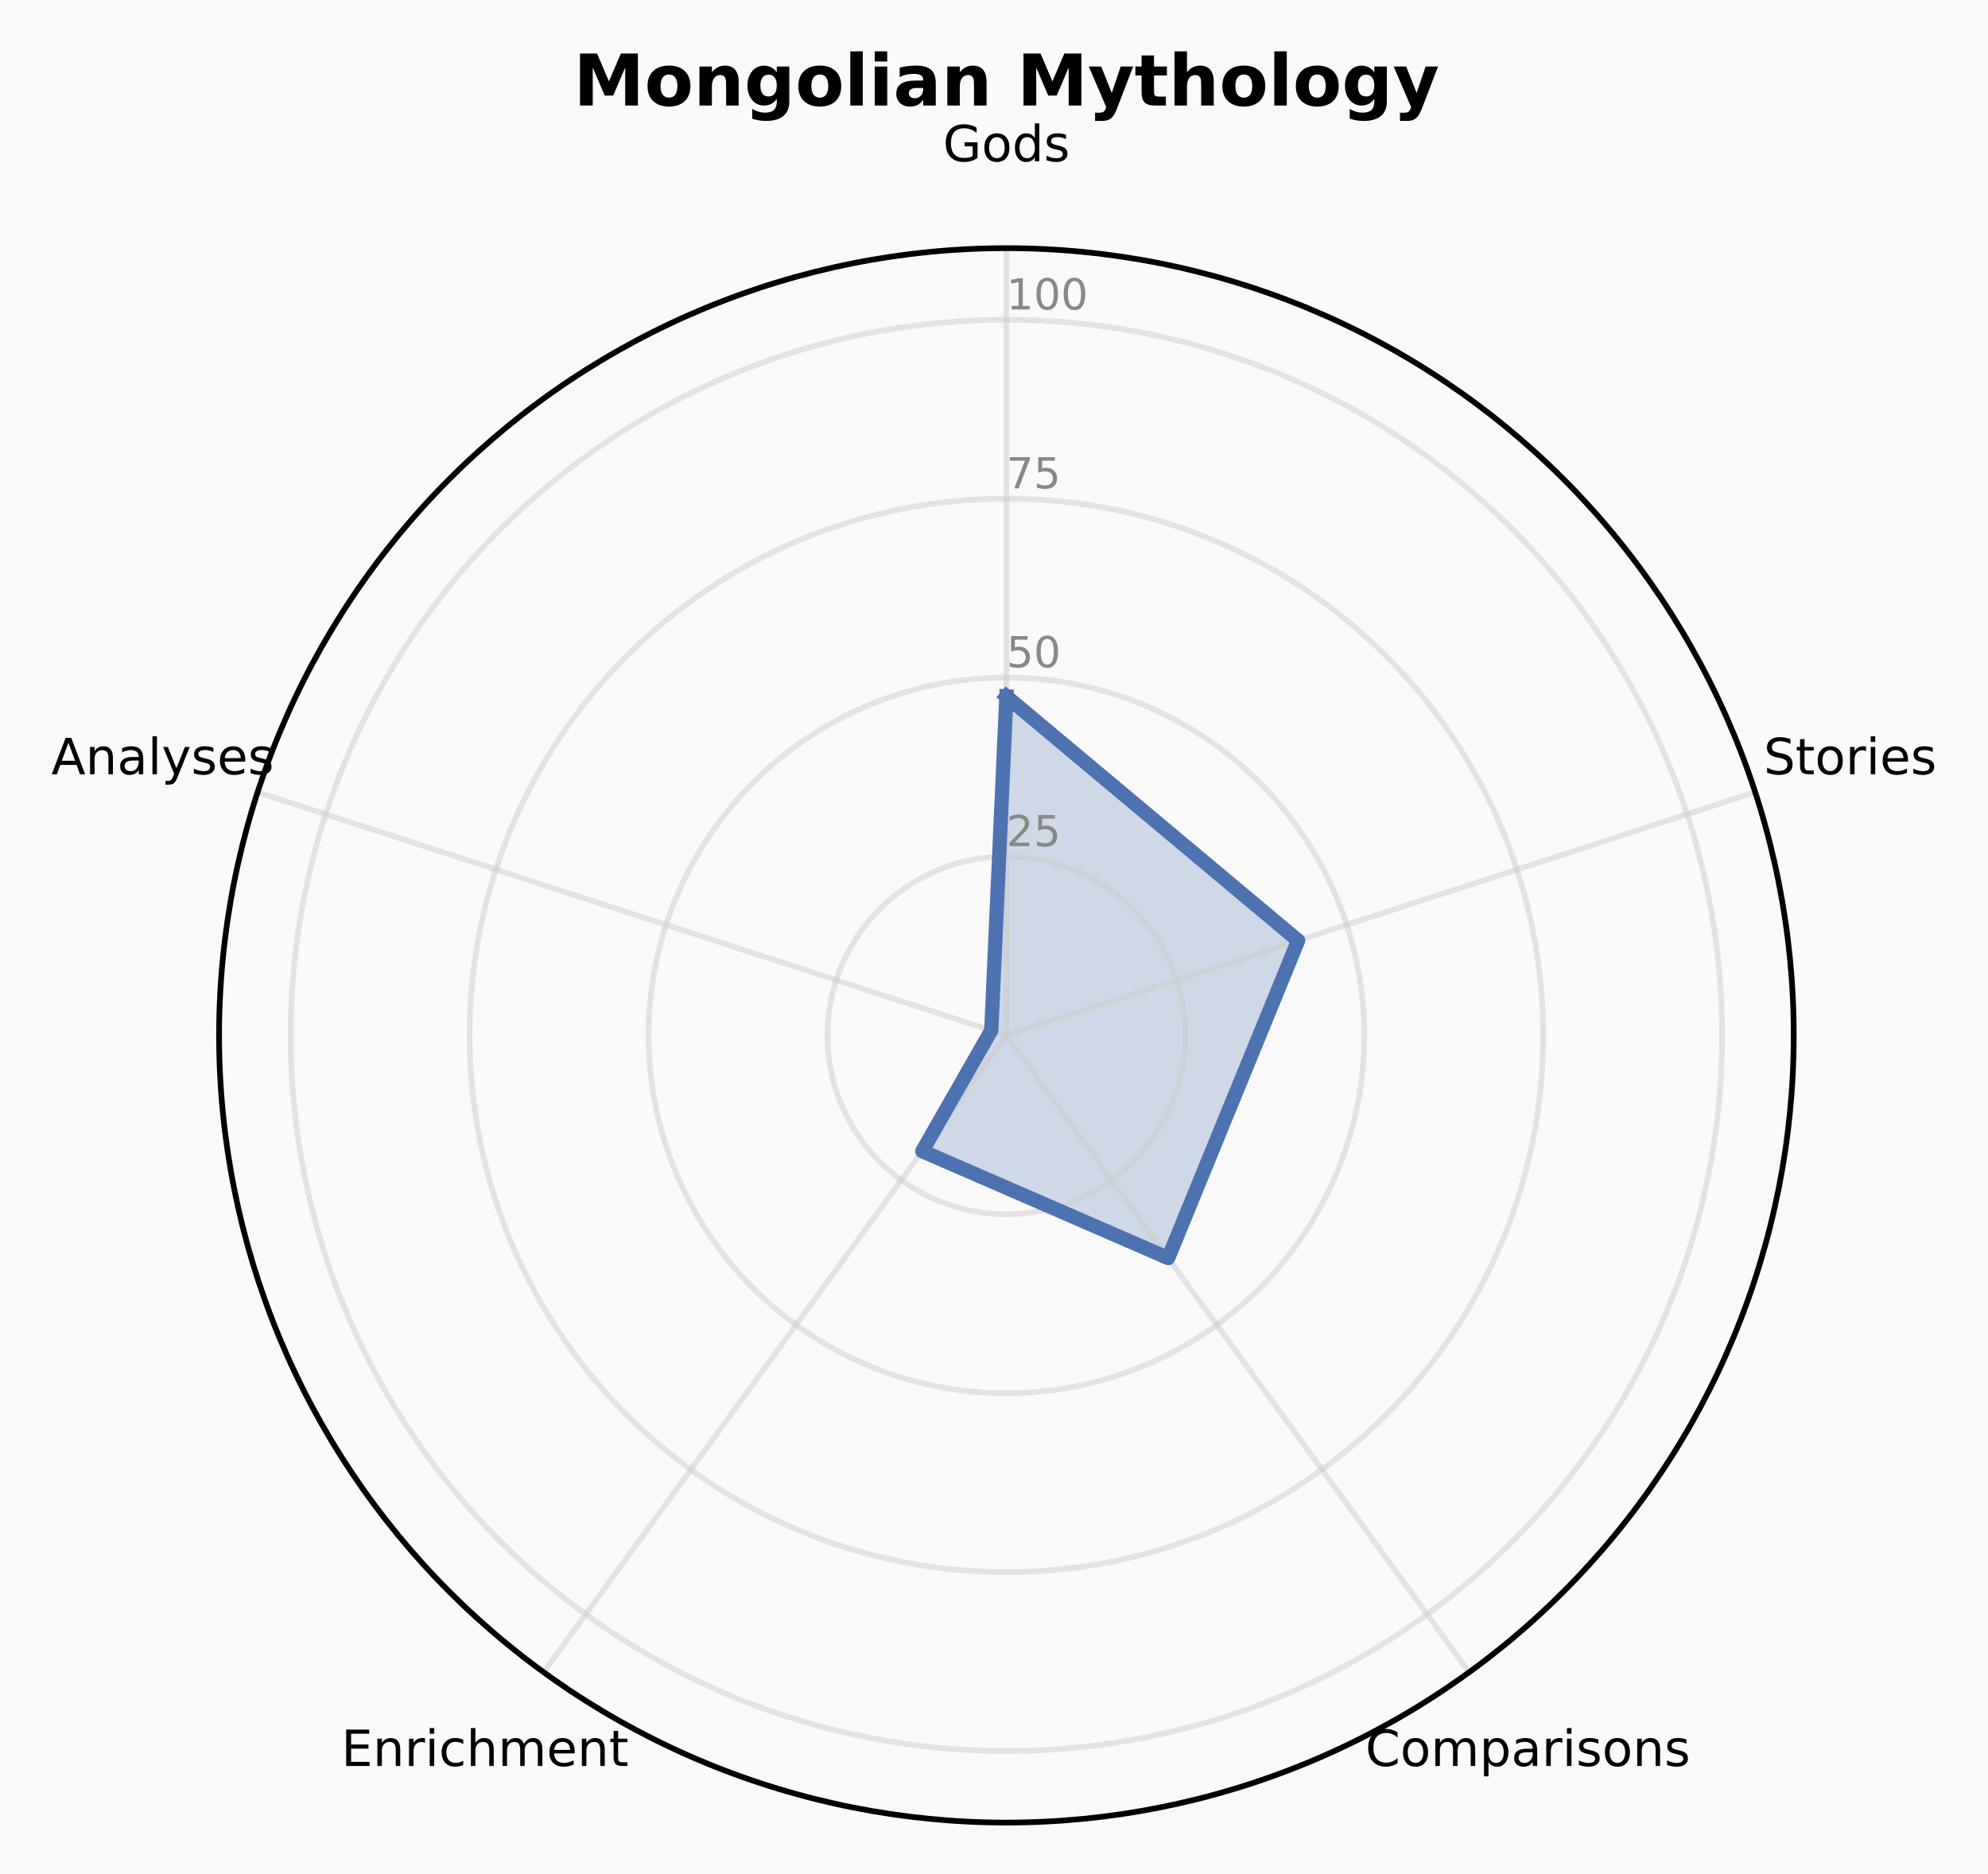
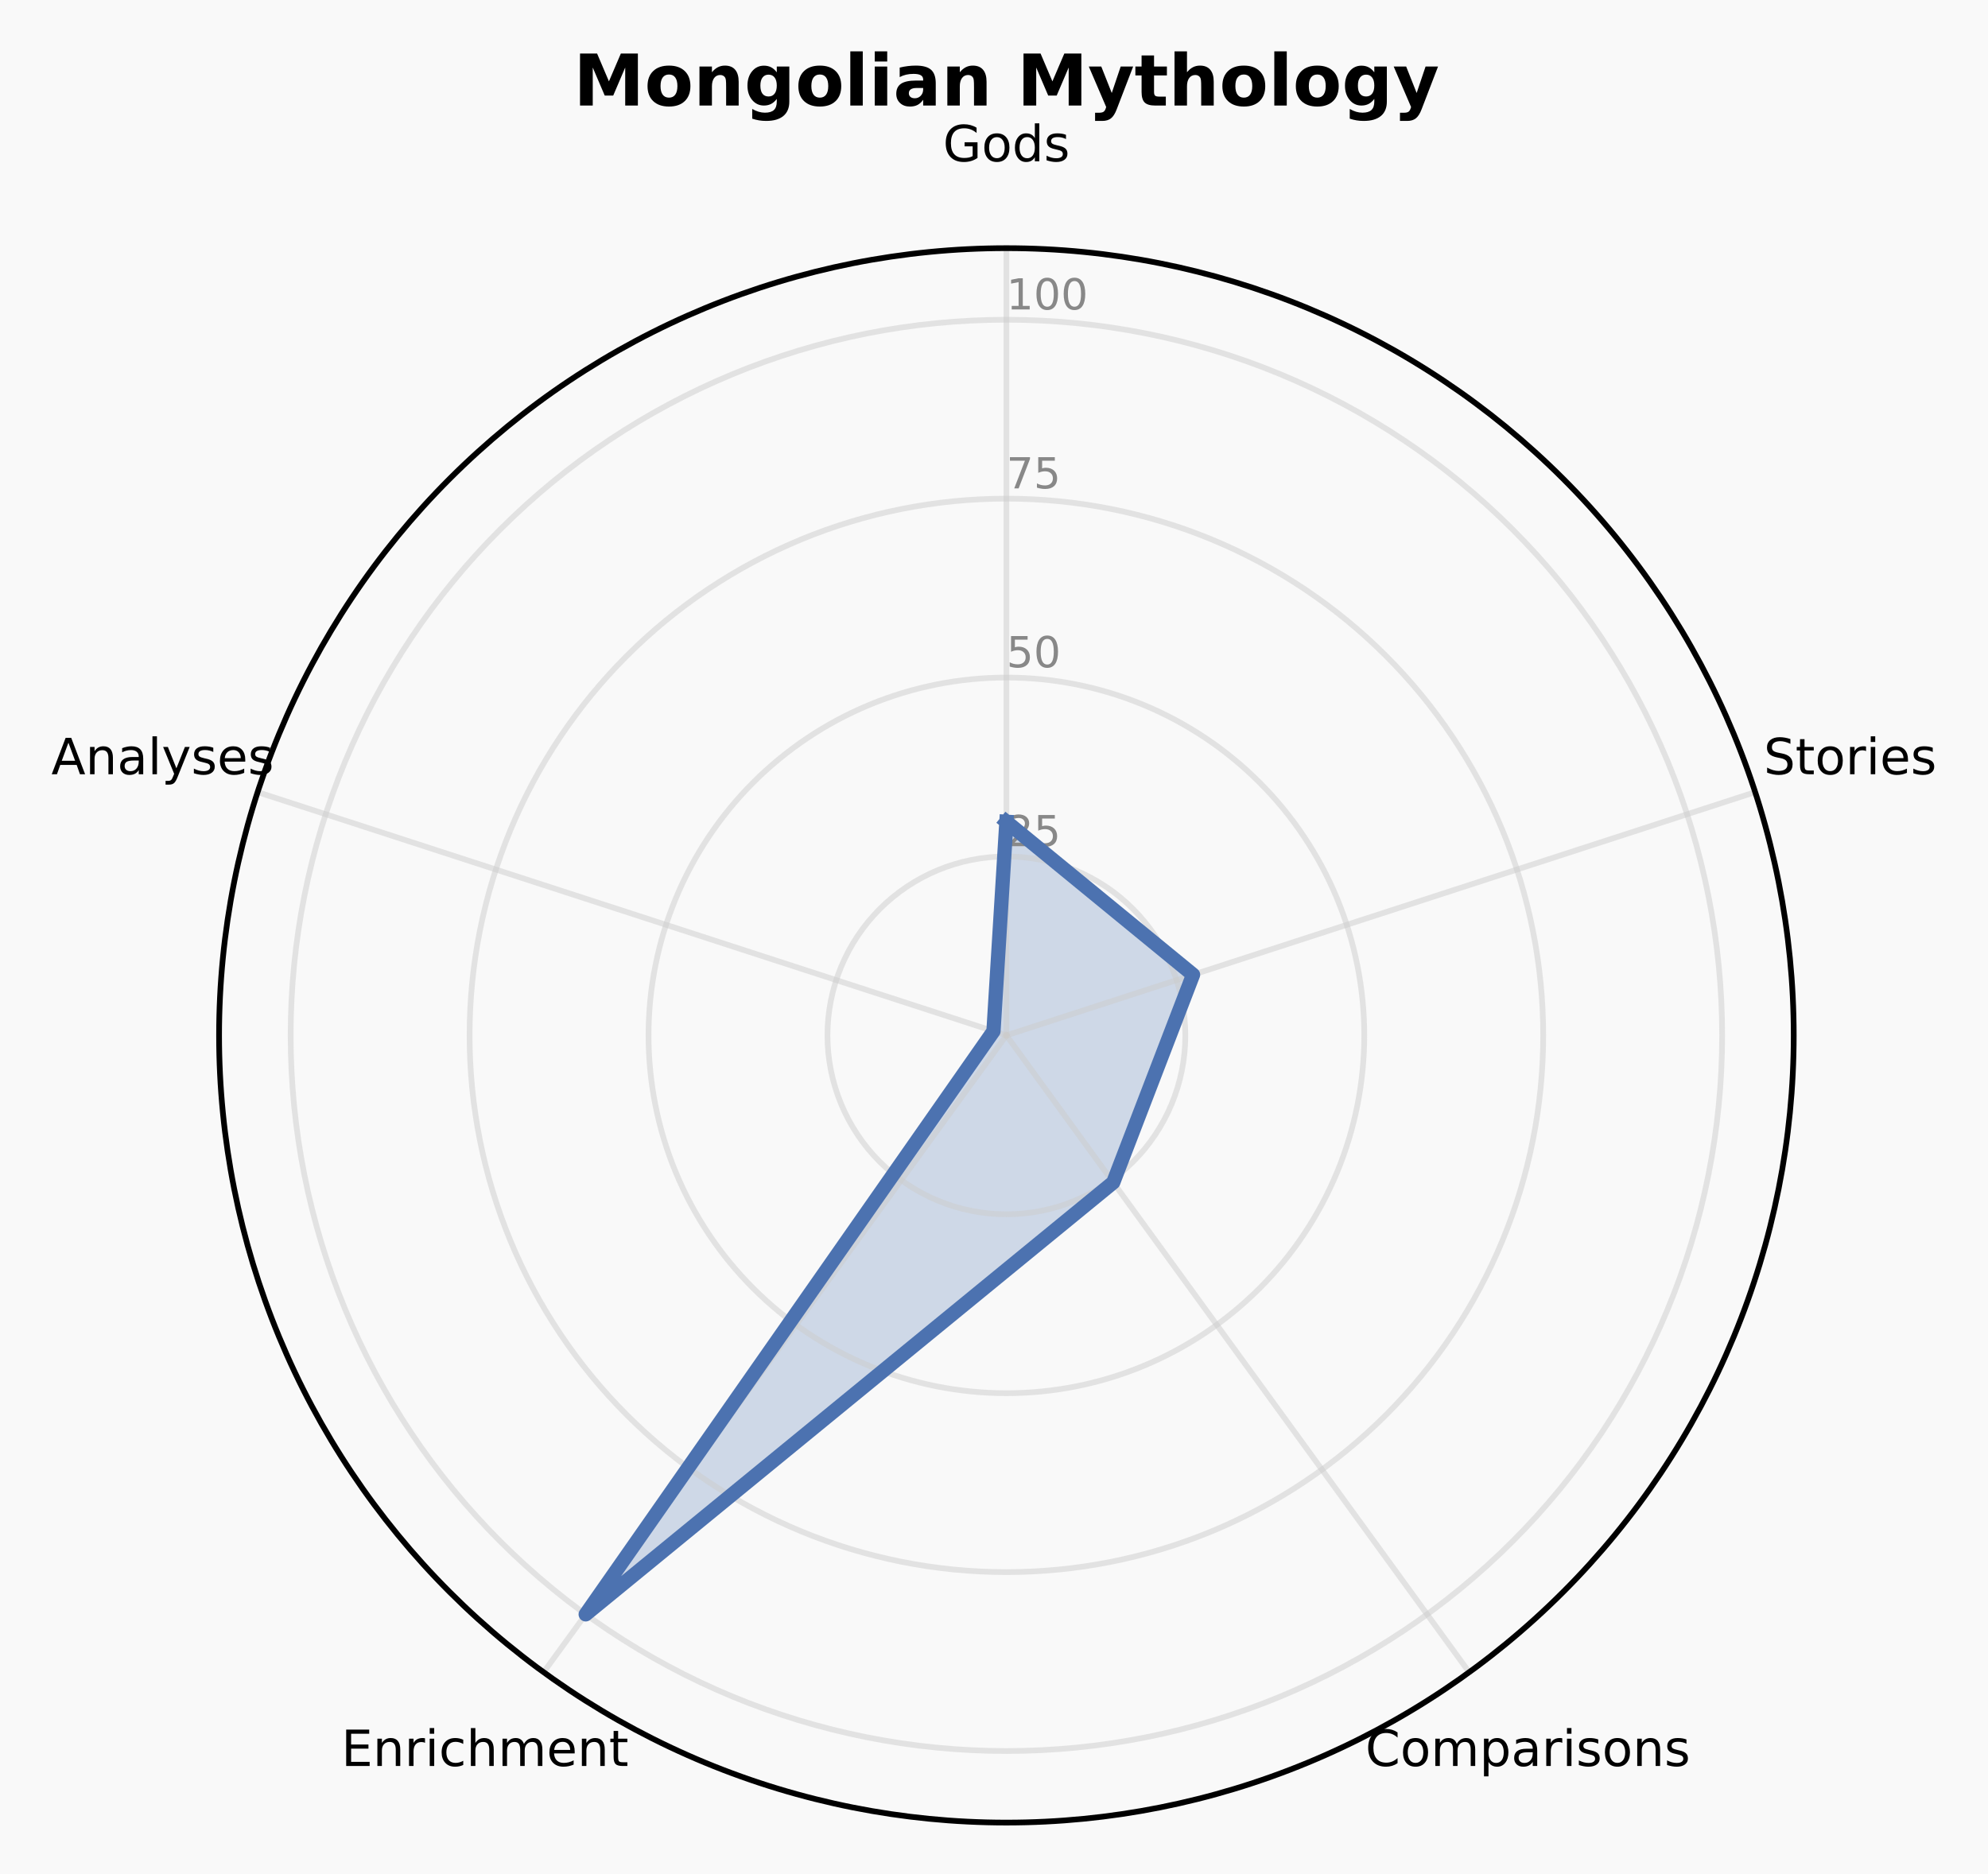
<svg xmlns="http://www.w3.org/2000/svg" xmlns:xlink="http://www.w3.org/1999/xlink" width="278.709pt" height="262.758pt" viewBox="0 0 278.709 262.758" version="1.1">
  <defs>
    <style type="text/css">*{stroke-linejoin: round; stroke-linecap: butt}</style>
  </defs>
  <g id="figure_1">
    <g id="patch_1">
      <path d="M 0 262.758  L 278.709 262.758  L 278.709 0  L 0 0  z " style="fill: #f9f9f9" />
    </g>
    <g id="axes_1">
      <g id="patch_2">
        <path d="M 251.473 145.178  C 251.473 130.683 248.618 116.329 243.071 102.938  C 237.524 89.546 229.393 77.377 219.143 67.128  C 208.894 56.878 196.725 48.748 183.334 43.201  C 169.942 37.654 155.588 34.798 141.093 34.798  C 126.598 34.798 112.244 37.654 98.853 43.201  C 85.461 48.748 73.293 56.878 63.043 67.128  C 52.794 77.377 44.663 89.546 39.116 102.938  C 33.569 116.329 30.714 130.683 30.714 145.178  C 30.714 159.673 33.569 174.027 39.116 187.418  C 44.663 200.81 52.794 212.979 63.043 223.228  C 73.293 233.478 85.461 241.609 98.853 247.155  C 112.244 252.702 126.598 255.558 141.093 255.558  C 155.588 255.558 169.942 252.702 183.334 247.155  C 196.725 241.609 208.894 233.478 219.143 223.228  C 229.393 212.979 237.524 200.81 243.071 187.418  C 248.618 174.027 251.473 159.673 251.473 145.178  M 141.093 145.178  C 141.093 145.178 141.093 145.178 141.093 145.178  C 141.093 145.178 141.093 145.178 141.093 145.178  C 141.093 145.178 141.093 145.178 141.093 145.178  C 141.093 145.178 141.093 145.178 141.093 145.178  C 141.093 145.178 141.093 145.178 141.093 145.178  C 141.093 145.178 141.093 145.178 141.093 145.178  C 141.093 145.178 141.093 145.178 141.093 145.178  C 141.093 145.178 141.093 145.178 141.093 145.178  C 141.093 145.178 141.093 145.178 141.093 145.178  C 141.093 145.178 141.093 145.178 141.093 145.178  C 141.093 145.178 141.093 145.178 141.093 145.178  C 141.093 145.178 141.093 145.178 141.093 145.178  C 141.093 145.178 141.093 145.178 141.093 145.178  C 141.093 145.178 141.093 145.178 141.093 145.178  C 141.093 145.178 141.093 145.178 141.093 145.178  C 141.093 145.178 141.093 145.178 141.093 145.178  z " style="fill: #f9f9f9" />
      </g>
      <g id="patch_3">
-         <path d="M 141.093 97.646  L 181.993 131.889  L 163.778 176.401  L 129.297 161.414  L 138.973 144.489  z " clip-path="url(#p02a02f3ada)" style="fill: #4c72b0; opacity: 0.25; stroke: #4c72b0; stroke-linejoin: miter" />
+         <path d="M 141.093 115.224  L 167.261 136.676  L 156.073 165.795  L 82.112 226.359  L 139.281 144.589  z " clip-path="url(#p0efe34919e)" style="fill: #4c72b0; opacity: 0.25; stroke: #4c72b0; stroke-linejoin: miter" />
      </g>
      <g id="matplotlib.axis_1">
        <g id="xtick_1">
          <g id="line2d_1">
-             <path d="M 141.093 145.178  L 141.093 34.798  " clip-path="url(#p02a02f3ada)" style="fill: none; stroke: #cccccc; stroke-opacity: 0.5; stroke-width: 0.8; stroke-linecap: square" />
+             <path d="M 141.093 145.178  L 141.093 34.798  " clip-path="url(#p0efe34919e)" style="fill: none; stroke: #cccccc; stroke-opacity: 0.5; stroke-width: 0.8; stroke-linecap: square" />
          </g>
          <g id="text_1">
            <g transform="translate(132.1945 22.61707) scale(0.07 -0.07)">
              <defs>
                <path id="DejaVuSans-2a" d="M 3809 666  L 3809 1919  L 2778 1919  L 2778 2438  L 4434 2438  L 4434 434  Q 4069 175 3628 42  Q 3188 -91 2688 -91  Q 1594 -91 976 548  Q 359 1188 359 2328  Q 359 3472 976 4111  Q 1594 4750 2688 4750  Q 3144 4750 3555 4637  Q 3966 4525 4313 4306  L 4313 3634  Q 3963 3931 3569 4081  Q 3175 4231 2741 4231  Q 1884 4231 1454 3753  Q 1025 3275 1025 2328  Q 1025 1384 1454 906  Q 1884 428 2741 428  Q 3075 428 3337 486  Q 3600 544 3809 666  z " transform="scale(0.015625)" />
                <path id="DejaVuSans-52" d="M 1959 3097  Q 1497 3097 1228 2736  Q 959 2375 959 1747  Q 959 1119 1226 758  Q 1494 397 1959 397  Q 2419 397 2687 759  Q 2956 1122 2956 1747  Q 2956 2369 2687 2733  Q 2419 3097 1959 3097  z M 1959 3584  Q 2709 3584 3137 3096  Q 3566 2609 3566 1747  Q 3566 888 3137 398  Q 2709 -91 1959 -91  Q 1206 -91 779 398  Q 353 888 353 1747  Q 353 2609 779 3096  Q 1206 3584 1959 3584  z " transform="scale(0.015625)" />
                <path id="DejaVuSans-47" d="M 2906 2969  L 2906 4863  L 3481 4863  L 3481 0  L 2906 0  L 2906 525  Q 2725 213 2448 61  Q 2172 -91 1784 -91  Q 1150 -91 751 415  Q 353 922 353 1747  Q 353 2572 751 3078  Q 1150 3584 1784 3584  Q 2172 3584 2448 3432  Q 2725 3281 2906 2969  z M 947 1747  Q 947 1113 1208 752  Q 1469 391 1925 391  Q 2381 391 2643 752  Q 2906 1113 2906 1747  Q 2906 2381 2643 2742  Q 2381 3103 1925 3103  Q 1469 3103 1208 2742  Q 947 2381 947 1747  z " transform="scale(0.015625)" />
                <path id="DejaVuSans-56" d="M 2834 3397  L 2834 2853  Q 2591 2978 2328 3040  Q 2066 3103 1784 3103  Q 1356 3103 1142 2972  Q 928 2841 928 2578  Q 928 2378 1081 2264  Q 1234 2150 1697 2047  L 1894 2003  Q 2506 1872 2764 1633  Q 3022 1394 3022 966  Q 3022 478 2636 193  Q 2250 -91 1575 -91  Q 1294 -91 989 -36  Q 684 19 347 128  L 347 722  Q 666 556 975 473  Q 1284 391 1588 391  Q 1994 391 2212 530  Q 2431 669 2431 922  Q 2431 1156 2273 1281  Q 2116 1406 1581 1522  L 1381 1569  Q 847 1681 609 1914  Q 372 2147 372 2553  Q 372 3047 722 3315  Q 1072 3584 1716 3584  Q 2034 3584 2315 3537  Q 2597 3491 2834 3397  z " transform="scale(0.015625)" />
              </defs>
              <use xlink:href="#DejaVuSans-2a" />
              <use xlink:href="#DejaVuSans-52" transform="translate(77.48438 0)" />
              <use xlink:href="#DejaVuSans-47" transform="translate(138.6719 0)" />
              <use xlink:href="#DejaVuSans-56" transform="translate(202.1562 0)" />
            </g>
          </g>
        </g>
        <g id="xtick_2">
          <g id="line2d_2">
-             <path d="M 141.093 145.178  L 246.07 111.069  " clip-path="url(#p02a02f3ada)" style="fill: none; stroke: #cccccc; stroke-opacity: 0.5; stroke-width: 0.8; stroke-linecap: square" />
+             <path d="M 141.093 145.178  L 246.07 111.069  " clip-path="url(#p0efe34919e)" style="fill: none; stroke: #cccccc; stroke-opacity: 0.5; stroke-width: 0.8; stroke-linecap: square" />
          </g>
          <g id="text_2">
            <g transform="translate(247.2616 108.5613) scale(0.07 -0.07)">
              <defs>
                <path id="DejaVuSans-36" d="M 3425 4513  L 3425 3897  Q 3066 4069 2747 4153  Q 2428 4238 2131 4238  Q 1616 4238 1336 4038  Q 1056 3838 1056 3469  Q 1056 3159 1242 3001  Q 1428 2844 1947 2747  L 2328 2669  Q 3034 2534 3370 2195  Q 3706 1856 3706 1288  Q 3706 609 3251 259  Q 2797 -91 1919 -91  Q 1588 -91 1214 -16  Q 841 59 441 206  L 441 856  Q 825 641 1194 531  Q 1563 422 1919 422  Q 2459 422 2753 634  Q 3047 847 3047 1241  Q 3047 1584 2836 1778  Q 2625 1972 2144 2069  L 1759 2144  Q 1053 2284 737 2584  Q 422 2884 422 3419  Q 422 4038 858 4394  Q 1294 4750 2059 4750  Q 2388 4750 2728 4690  Q 3069 4631 3425 4513  z " transform="scale(0.015625)" />
                <path id="DejaVuSans-57" d="M 1172 4494  L 1172 3500  L 2356 3500  L 2356 3053  L 1172 3053  L 1172 1153  Q 1172 725 1289 603  Q 1406 481 1766 481  L 2356 481  L 2356 0  L 1766 0  Q 1100 0 847 248  Q 594 497 594 1153  L 594 3053  L 172 3053  L 172 3500  L 594 3500  L 594 4494  L 1172 4494  z " transform="scale(0.015625)" />
                <path id="DejaVuSans-55" d="M 2631 2963  Q 2534 3019 2420 3045  Q 2306 3072 2169 3072  Q 1681 3072 1420 2755  Q 1159 2438 1159 1844  L 1159 0  L 581 0  L 581 3500  L 1159 3500  L 1159 2956  Q 1341 3275 1631 3429  Q 1922 3584 2338 3584  Q 2397 3584 2469 3576  Q 2541 3569 2628 3553  L 2631 2963  z " transform="scale(0.015625)" />
                <path id="DejaVuSans-4c" d="M 603 3500  L 1178 3500  L 1178 0  L 603 0  L 603 3500  z M 603 4863  L 1178 4863  L 1178 4134  L 603 4134  L 603 4863  z " transform="scale(0.015625)" />
                <path id="DejaVuSans-48" d="M 3597 1894  L 3597 1613  L 953 1613  Q 991 1019 1311 708  Q 1631 397 2203 397  Q 2534 397 2845 478  Q 3156 559 3463 722  L 3463 178  Q 3153 47 2828 -22  Q 2503 -91 2169 -91  Q 1331 -91 842 396  Q 353 884 353 1716  Q 353 2575 817 3079  Q 1281 3584 2069 3584  Q 2775 3584 3186 3129  Q 3597 2675 3597 1894  z M 3022 2063  Q 3016 2534 2758 2815  Q 2500 3097 2075 3097  Q 1594 3097 1305 2825  Q 1016 2553 972 2059  L 3022 2063  z " transform="scale(0.015625)" />
              </defs>
              <use xlink:href="#DejaVuSans-36" />
              <use xlink:href="#DejaVuSans-57" transform="translate(63.48438 0)" />
              <use xlink:href="#DejaVuSans-52" transform="translate(102.6875 0)" />
              <use xlink:href="#DejaVuSans-55" transform="translate(163.875 0)" />
              <use xlink:href="#DejaVuSans-4c" transform="translate(204.9844 0)" />
              <use xlink:href="#DejaVuSans-48" transform="translate(232.7656 0)" />
              <use xlink:href="#DejaVuSans-56" transform="translate(294.2969 0)" />
            </g>
          </g>
        </g>
        <g id="xtick_3">
          <g id="line2d_3">
-             <path d="M 141.093 145.178  L 205.973 234.477  " clip-path="url(#p02a02f3ada)" style="fill: none; stroke: #cccccc; stroke-opacity: 0.5; stroke-width: 0.8; stroke-linecap: square" />
+             <path d="M 141.093 145.178  L 205.973 234.477  " clip-path="url(#p0efe34919e)" style="fill: none; stroke: #cccccc; stroke-opacity: 0.5; stroke-width: 0.8; stroke-linecap: square" />
          </g>
          <g id="text_3">
            <g transform="translate(191.4228 247.6219) scale(0.07 -0.07)">
              <defs>
                <path id="DejaVuSans-26" d="M 4122 4306  L 4122 3641  Q 3803 3938 3442 4084  Q 3081 4231 2675 4231  Q 1875 4231 1450 3742  Q 1025 3253 1025 2328  Q 1025 1406 1450 917  Q 1875 428 2675 428  Q 3081 428 3442 575  Q 3803 722 4122 1019  L 4122 359  Q 3791 134 3420 21  Q 3050 -91 2638 -91  Q 1578 -91 968 557  Q 359 1206 359 2328  Q 359 3453 968 4101  Q 1578 4750 2638 4750  Q 3056 4750 3426 4639  Q 3797 4528 4122 4306  z " transform="scale(0.015625)" />
                <path id="DejaVuSans-50" d="M 3328 2828  Q 3544 3216 3844 3400  Q 4144 3584 4550 3584  Q 5097 3584 5394 3201  Q 5691 2819 5691 2113  L 5691 0  L 5113 0  L 5113 2094  Q 5113 2597 4934 2840  Q 4756 3084 4391 3084  Q 3944 3084 3684 2787  Q 3425 2491 3425 1978  L 3425 0  L 2847 0  L 2847 2094  Q 2847 2600 2669 2842  Q 2491 3084 2119 3084  Q 1678 3084 1418 2786  Q 1159 2488 1159 1978  L 1159 0  L 581 0  L 581 3500  L 1159 3500  L 1159 2956  Q 1356 3278 1631 3431  Q 1906 3584 2284 3584  Q 2666 3584 2933 3390  Q 3200 3197 3328 2828  z " transform="scale(0.015625)" />
                <path id="DejaVuSans-53" d="M 1159 525  L 1159 -1331  L 581 -1331  L 581 3500  L 1159 3500  L 1159 2969  Q 1341 3281 1617 3432  Q 1894 3584 2278 3584  Q 2916 3584 3314 3078  Q 3713 2572 3713 1747  Q 3713 922 3314 415  Q 2916 -91 2278 -91  Q 1894 -91 1617 61  Q 1341 213 1159 525  z M 3116 1747  Q 3116 2381 2855 2742  Q 2594 3103 2138 3103  Q 1681 3103 1420 2742  Q 1159 2381 1159 1747  Q 1159 1113 1420 752  Q 1681 391 2138 391  Q 2594 391 2855 752  Q 3116 1113 3116 1747  z " transform="scale(0.015625)" />
                <path id="DejaVuSans-44" d="M 2194 1759  Q 1497 1759 1228 1600  Q 959 1441 959 1056  Q 959 750 1161 570  Q 1363 391 1709 391  Q 2188 391 2477 730  Q 2766 1069 2766 1631  L 2766 1759  L 2194 1759  z M 3341 1997  L 3341 0  L 2766 0  L 2766 531  Q 2569 213 2275 61  Q 1981 -91 1556 -91  Q 1019 -91 701 211  Q 384 513 384 1019  Q 384 1609 779 1909  Q 1175 2209 1959 2209  L 2766 2209  L 2766 2266  Q 2766 2663 2505 2880  Q 2244 3097 1772 3097  Q 1472 3097 1187 3025  Q 903 2953 641 2809  L 641 3341  Q 956 3463 1253 3523  Q 1550 3584 1831 3584  Q 2591 3584 2966 3190  Q 3341 2797 3341 1997  z " transform="scale(0.015625)" />
                <path id="DejaVuSans-51" d="M 3513 2113  L 3513 0  L 2938 0  L 2938 2094  Q 2938 2591 2744 2837  Q 2550 3084 2163 3084  Q 1697 3084 1428 2787  Q 1159 2491 1159 1978  L 1159 0  L 581 0  L 581 3500  L 1159 3500  L 1159 2956  Q 1366 3272 1645 3428  Q 1925 3584 2291 3584  Q 2894 3584 3203 3211  Q 3513 2838 3513 2113  z " transform="scale(0.015625)" />
              </defs>
              <use xlink:href="#DejaVuSans-26" />
              <use xlink:href="#DejaVuSans-52" transform="translate(69.82812 0)" />
              <use xlink:href="#DejaVuSans-50" transform="translate(131.0156 0)" />
              <use xlink:href="#DejaVuSans-53" transform="translate(228.4219 0)" />
              <use xlink:href="#DejaVuSans-44" transform="translate(291.9062 0)" />
              <use xlink:href="#DejaVuSans-55" transform="translate(353.1875 0)" />
              <use xlink:href="#DejaVuSans-4c" transform="translate(394.2969 0)" />
              <use xlink:href="#DejaVuSans-56" transform="translate(422.0781 0)" />
              <use xlink:href="#DejaVuSans-52" transform="translate(474.1719 0)" />
              <use xlink:href="#DejaVuSans-51" transform="translate(535.3594 0)" />
              <use xlink:href="#DejaVuSans-56" transform="translate(598.7344 0)" />
            </g>
          </g>
        </g>
        <g id="xtick_4">
          <g id="line2d_4">
-             <path d="M 141.093 145.178  L 76.214 234.477  " clip-path="url(#p02a02f3ada)" style="fill: none; stroke: #cccccc; stroke-opacity: 0.5; stroke-width: 0.8; stroke-linecap: square" />
+             <path d="M 141.093 145.178  L 76.214 234.477  " clip-path="url(#p0efe34919e)" style="fill: none; stroke: #cccccc; stroke-opacity: 0.5; stroke-width: 0.8; stroke-linecap: square" />
          </g>
          <g id="text_4">
            <g transform="translate(47.8483 247.6219) scale(0.07 -0.07)">
              <defs>
                <path id="DejaVuSans-28" d="M 628 4666  L 3578 4666  L 3578 4134  L 1259 4134  L 1259 2753  L 3481 2753  L 3481 2222  L 1259 2222  L 1259 531  L 3634 531  L 3634 0  L 628 0  L 628 4666  z " transform="scale(0.015625)" />
                <path id="DejaVuSans-46" d="M 3122 3366  L 3122 2828  Q 2878 2963 2633 3030  Q 2388 3097 2138 3097  Q 1578 3097 1268 2742  Q 959 2388 959 1747  Q 959 1106 1268 751  Q 1578 397 2138 397  Q 2388 397 2633 464  Q 2878 531 3122 666  L 3122 134  Q 2881 22 2623 -34  Q 2366 -91 2075 -91  Q 1284 -91 818 406  Q 353 903 353 1747  Q 353 2603 823 3093  Q 1294 3584 2113 3584  Q 2378 3584 2631 3529  Q 2884 3475 3122 3366  z " transform="scale(0.015625)" />
                <path id="DejaVuSans-4b" d="M 3513 2113  L 3513 0  L 2938 0  L 2938 2094  Q 2938 2591 2744 2837  Q 2550 3084 2163 3084  Q 1697 3084 1428 2787  Q 1159 2491 1159 1978  L 1159 0  L 581 0  L 581 4863  L 1159 4863  L 1159 2956  Q 1366 3272 1645 3428  Q 1925 3584 2291 3584  Q 2894 3584 3203 3211  Q 3513 2838 3513 2113  z " transform="scale(0.015625)" />
              </defs>
              <use xlink:href="#DejaVuSans-28" />
              <use xlink:href="#DejaVuSans-51" transform="translate(63.1875 0)" />
              <use xlink:href="#DejaVuSans-55" transform="translate(126.5625 0)" />
              <use xlink:href="#DejaVuSans-4c" transform="translate(167.6719 0)" />
              <use xlink:href="#DejaVuSans-46" transform="translate(195.4531 0)" />
              <use xlink:href="#DejaVuSans-4b" transform="translate(250.4375 0)" />
              <use xlink:href="#DejaVuSans-50" transform="translate(313.8125 0)" />
              <use xlink:href="#DejaVuSans-48" transform="translate(411.2188 0)" />
              <use xlink:href="#DejaVuSans-51" transform="translate(472.75 0)" />
              <use xlink:href="#DejaVuSans-57" transform="translate(536.125 0)" />
            </g>
          </g>
        </g>
        <g id="xtick_5">
          <g id="line2d_5">
-             <path d="M 141.093 145.178  L 36.116 111.069  " clip-path="url(#p02a02f3ada)" style="fill: none; stroke: #cccccc; stroke-opacity: 0.5; stroke-width: 0.8; stroke-linecap: square" />
+             <path d="M 141.093 145.178  L 36.116 111.069  " clip-path="url(#p0efe34919e)" style="fill: none; stroke: #cccccc; stroke-opacity: 0.5; stroke-width: 0.8; stroke-linecap: square" />
          </g>
          <g id="text_5">
            <g transform="translate(7.2 108.5613) scale(0.07 -0.07)">
              <defs>
                <path id="DejaVuSans-24" d="M 2188 4044  L 1331 1722  L 3047 1722  L 2188 4044  z M 1831 4666  L 2547 4666  L 4325 0  L 3669 0  L 3244 1197  L 1141 1197  L 716 0  L 50 0  L 1831 4666  z " transform="scale(0.015625)" />
                <path id="DejaVuSans-4f" d="M 603 4863  L 1178 4863  L 1178 0  L 603 0  L 603 4863  z " transform="scale(0.015625)" />
                <path id="DejaVuSans-5c" d="M 2059 -325  Q 1816 -950 1584 -1140  Q 1353 -1331 966 -1331  L 506 -1331  L 506 -850  L 844 -850  Q 1081 -850 1212 -737  Q 1344 -625 1503 -206  L 1606 56  L 191 3500  L 800 3500  L 1894 763  L 2988 3500  L 3597 3500  L 2059 -325  z " transform="scale(0.015625)" />
              </defs>
              <use xlink:href="#DejaVuSans-24" />
              <use xlink:href="#DejaVuSans-51" transform="translate(68.40625 0)" />
              <use xlink:href="#DejaVuSans-44" transform="translate(131.7812 0)" />
              <use xlink:href="#DejaVuSans-4f" transform="translate(193.0625 0)" />
              <use xlink:href="#DejaVuSans-5c" transform="translate(220.8438 0)" />
              <use xlink:href="#DejaVuSans-56" transform="translate(280.0312 0)" />
              <use xlink:href="#DejaVuSans-48" transform="translate(332.125 0)" />
              <use xlink:href="#DejaVuSans-56" transform="translate(393.6562 0)" />
            </g>
          </g>
        </g>
      </g>
      <g id="matplotlib.axis_2">
        <g id="ytick_1">
          <g id="line2d_6">
-             <path d="M 141.093 120.092  C 144.388 120.092 147.65 120.741 150.693 122.001  C 153.737 123.262 156.503 125.11 158.832 127.439  C 161.161 129.769 163.009 132.534 164.27 135.578  C 165.531 138.621 166.18 141.884 166.18 145.178  C 166.18 148.472 165.531 151.735 164.27 154.778  C 163.009 157.822 161.161 160.587 158.832 162.917  C 156.503 165.246 153.737 167.094 150.693 168.355  C 147.65 169.615 144.388 170.264 141.093 170.264  C 137.799 170.264 134.537 169.615 131.493 168.355  C 128.45 167.094 125.684 165.246 123.355 162.917  C 121.025 160.587 119.177 157.822 117.917 154.778  C 116.656 151.735 116.007 148.472 116.007 145.178  C 116.007 141.884 116.656 138.621 117.917 135.578  C 119.177 132.534 121.025 129.769 123.355 127.439  C 125.684 125.11 128.45 123.262 131.493 122.001  C 134.537 120.741 137.799 120.092 141.093 120.092  " clip-path="url(#p02a02f3ada)" style="fill: none; stroke: #cccccc; stroke-opacity: 0.5; stroke-width: 0.8; stroke-linecap: square" />
+             <path d="M 141.093 120.092  C 144.388 120.092 147.65 120.741 150.693 122.001  C 153.737 123.262 156.503 125.11 158.832 127.439  C 161.161 129.769 163.009 132.534 164.27 135.578  C 165.531 138.621 166.18 141.884 166.18 145.178  C 166.18 148.472 165.531 151.735 164.27 154.778  C 163.009 157.822 161.161 160.587 158.832 162.917  C 156.503 165.246 153.737 167.094 150.693 168.355  C 147.65 169.615 144.388 170.264 141.093 170.264  C 137.799 170.264 134.537 169.615 131.493 168.355  C 128.45 167.094 125.684 165.246 123.355 162.917  C 121.025 160.587 119.177 157.822 117.917 154.778  C 116.656 151.735 116.007 148.472 116.007 145.178  C 116.007 141.884 116.656 138.621 117.917 135.578  C 119.177 132.534 121.025 129.769 123.355 127.439  C 125.684 125.11 128.45 123.262 131.493 122.001  C 134.537 120.741 137.799 120.092 141.093 120.092  " clip-path="url(#p0efe34919e)" style="fill: none; stroke: #cccccc; stroke-opacity: 0.5; stroke-width: 0.8; stroke-linecap: square" />
          </g>
          <g id="text_6">
            <g style="fill: #888888" transform="translate(141.0933 118.6504) scale(0.06 -0.06)">
              <defs>
                <path id="DejaVuSans-15" d="M 1228 531  L 3431 531  L 3431 0  L 469 0  L 469 531  Q 828 903 1448 1529  Q 2069 2156 2228 2338  Q 2531 2678 2651 2914  Q 2772 3150 2772 3378  Q 2772 3750 2511 3984  Q 2250 4219 1831 4219  Q 1534 4219 1204 4116  Q 875 4013 500 3803  L 500 4441  Q 881 4594 1212 4672  Q 1544 4750 1819 4750  Q 2544 4750 2975 4387  Q 3406 4025 3406 3419  Q 3406 3131 3298 2873  Q 3191 2616 2906 2266  Q 2828 2175 2409 1742  Q 1991 1309 1228 531  z " transform="scale(0.015625)" />
                <path id="DejaVuSans-18" d="M 691 4666  L 3169 4666  L 3169 4134  L 1269 4134  L 1269 2991  Q 1406 3038 1543 3061  Q 1681 3084 1819 3084  Q 2600 3084 3056 2656  Q 3513 2228 3513 1497  Q 3513 744 3044 326  Q 2575 -91 1722 -91  Q 1428 -91 1123 -41  Q 819 9 494 109  L 494 744  Q 775 591 1075 516  Q 1375 441 1709 441  Q 2250 441 2565 725  Q 2881 1009 2881 1497  Q 2881 1984 2565 2268  Q 2250 2553 1709 2553  Q 1456 2553 1204 2497  Q 953 2441 691 2322  L 691 4666  z " transform="scale(0.015625)" />
              </defs>
              <use xlink:href="#DejaVuSans-15" />
              <use xlink:href="#DejaVuSans-18" transform="translate(63.625 0)" />
            </g>
          </g>
        </g>
        <g id="ytick_2">
          <g id="line2d_7">
-             <path d="M 141.093 95.005  C 147.682 95.005 154.206 96.303 160.293 98.825  C 166.381 101.346 171.912 105.042 176.571 109.701  C 181.229 114.36 184.925 119.891 187.447 125.978  C 189.968 132.065 191.266 138.589 191.266 145.178  C 191.266 151.767 189.968 158.291 187.447 164.378  C 184.925 170.465 181.229 175.997 176.571 180.655  C 171.912 185.314 166.381 189.01 160.293 191.531  C 154.206 194.053 147.682 195.351 141.093 195.351  C 134.505 195.351 127.98 194.053 121.893 191.531  C 115.806 189.01 110.275 185.314 105.616 180.655  C 100.957 175.997 97.261 170.465 94.74 164.378  C 92.219 158.291 90.921 151.767 90.921 145.178  C 90.921 138.589 92.219 132.065 94.74 125.978  C 97.261 119.891 100.957 114.36 105.616 109.701  C 110.275 105.042 115.806 101.346 121.893 98.825  C 127.98 96.303 134.505 95.005 141.093 95.005  " clip-path="url(#p02a02f3ada)" style="fill: none; stroke: #cccccc; stroke-opacity: 0.5; stroke-width: 0.8; stroke-linecap: square" />
+             <path d="M 141.093 95.005  C 147.682 95.005 154.206 96.303 160.293 98.825  C 166.381 101.346 171.912 105.042 176.571 109.701  C 181.229 114.36 184.925 119.891 187.447 125.978  C 189.968 132.065 191.266 138.589 191.266 145.178  C 191.266 151.767 189.968 158.291 187.447 164.378  C 184.925 170.465 181.229 175.997 176.571 180.655  C 171.912 185.314 166.381 189.01 160.293 191.531  C 154.206 194.053 147.682 195.351 141.093 195.351  C 134.505 195.351 127.98 194.053 121.893 191.531  C 115.806 189.01 110.275 185.314 105.616 180.655  C 100.957 175.997 97.261 170.465 94.74 164.378  C 92.219 158.291 90.921 151.767 90.921 145.178  C 90.921 138.589 92.219 132.065 94.74 125.978  C 97.261 119.891 100.957 114.36 105.616 109.701  C 110.275 105.042 115.806 101.346 121.893 98.825  C 127.98 96.303 134.505 95.005 141.093 95.005  " clip-path="url(#p0efe34919e)" style="fill: none; stroke: #cccccc; stroke-opacity: 0.5; stroke-width: 0.8; stroke-linecap: square" />
          </g>
          <g id="text_7">
            <g style="fill: #888888" transform="translate(141.0933 93.56408) scale(0.06 -0.06)">
              <defs>
                <path id="DejaVuSans-13" d="M 2034 4250  Q 1547 4250 1301 3770  Q 1056 3291 1056 2328  Q 1056 1369 1301 889  Q 1547 409 2034 409  Q 2525 409 2770 889  Q 3016 1369 3016 2328  Q 3016 3291 2770 3770  Q 2525 4250 2034 4250  z M 2034 4750  Q 2819 4750 3233 4129  Q 3647 3509 3647 2328  Q 3647 1150 3233 529  Q 2819 -91 2034 -91  Q 1250 -91 836 529  Q 422 1150 422 2328  Q 422 3509 836 4129  Q 1250 4750 2034 4750  z " transform="scale(0.015625)" />
              </defs>
              <use xlink:href="#DejaVuSans-18" />
              <use xlink:href="#DejaVuSans-13" transform="translate(63.625 0)" />
            </g>
          </g>
        </g>
        <g id="ytick_3">
          <g id="line2d_8">
-             <path d="M 141.093 69.919  C 150.976 69.919 160.763 71.866 169.894 75.648  C 179.024 79.43 187.321 84.974 194.309 91.962  C 201.298 98.95 206.841 107.247 210.623 116.378  C 214.405 125.508 216.352 135.295 216.352 145.178  C 216.352 155.061 214.405 164.848 210.623 173.978  C 206.841 183.109 201.298 191.406 194.309 198.394  C 187.321 205.382 179.024 210.926 169.894 214.708  C 160.763 218.49 150.976 220.437 141.093 220.437  C 131.21 220.437 121.424 218.49 112.293 214.708  C 103.162 210.926 94.866 205.382 87.877 198.394  C 80.889 191.406 75.345 183.109 71.563 173.978  C 67.781 164.848 65.834 155.061 65.834 145.178  C 65.834 135.295 67.781 125.508 71.563 116.378  C 75.345 107.247 80.889 98.95 87.877 91.962  C 94.866 84.974 103.162 79.43 112.293 75.648  C 121.424 71.866 131.21 69.919 141.093 69.919  " clip-path="url(#p02a02f3ada)" style="fill: none; stroke: #cccccc; stroke-opacity: 0.5; stroke-width: 0.8; stroke-linecap: square" />
+             <path d="M 141.093 69.919  C 150.976 69.919 160.763 71.866 169.894 75.648  C 179.024 79.43 187.321 84.974 194.309 91.962  C 201.298 98.95 206.841 107.247 210.623 116.378  C 214.405 125.508 216.352 135.295 216.352 145.178  C 216.352 155.061 214.405 164.848 210.623 173.978  C 206.841 183.109 201.298 191.406 194.309 198.394  C 187.321 205.382 179.024 210.926 169.894 214.708  C 160.763 218.49 150.976 220.437 141.093 220.437  C 131.21 220.437 121.424 218.49 112.293 214.708  C 103.162 210.926 94.866 205.382 87.877 198.394  C 80.889 191.406 75.345 183.109 71.563 173.978  C 67.781 164.848 65.834 155.061 65.834 145.178  C 65.834 135.295 67.781 125.508 71.563 116.378  C 75.345 107.247 80.889 98.95 87.877 91.962  C 94.866 84.974 103.162 79.43 112.293 75.648  C 121.424 71.866 131.21 69.919 141.093 69.919  " clip-path="url(#p0efe34919e)" style="fill: none; stroke: #cccccc; stroke-opacity: 0.5; stroke-width: 0.8; stroke-linecap: square" />
          </g>
          <g id="text_8">
            <g style="fill: #888888" transform="translate(141.0933 68.47781) scale(0.06 -0.06)">
              <defs>
                <path id="DejaVuSans-1a" d="M 525 4666  L 3525 4666  L 3525 4397  L 1831 0  L 1172 0  L 2766 4134  L 525 4134  L 525 4666  z " transform="scale(0.015625)" />
              </defs>
              <use xlink:href="#DejaVuSans-1a" />
              <use xlink:href="#DejaVuSans-18" transform="translate(63.625 0)" />
            </g>
          </g>
        </g>
        <g id="ytick_4">
          <g id="line2d_9">
-             <path d="M 141.093 44.833  C 154.27 44.833 167.32 47.429 179.494 52.471  C 191.668 57.514 202.73 64.906 212.048 74.223  C 221.366 83.541 228.757 94.603 233.8 106.778  C 238.843 118.952 241.438 132.001 241.438 145.178  C 241.438 158.355 238.843 171.404 233.8 183.578  C 228.757 195.753 221.366 206.815 212.048 216.133  C 202.73 225.45 191.668 232.842 179.494 237.885  C 167.32 242.927 154.27 245.523 141.093 245.523  C 127.916 245.523 114.867 242.927 102.693 237.885  C 90.519 232.842 79.456 225.45 70.139 216.133  C 60.821 206.815 53.429 195.753 48.387 183.578  C 43.344 171.404 40.748 158.355 40.748 145.178  C 40.748 132.001 43.344 118.952 48.387 106.778  C 53.429 94.603 60.821 83.541 70.139 74.223  C 79.456 64.906 90.519 57.514 102.693 52.471  C 114.867 47.429 127.916 44.833 141.093 44.833  " clip-path="url(#p02a02f3ada)" style="fill: none; stroke: #cccccc; stroke-opacity: 0.5; stroke-width: 0.8; stroke-linecap: square" />
+             <path d="M 141.093 44.833  C 154.27 44.833 167.32 47.429 179.494 52.471  C 191.668 57.514 202.73 64.906 212.048 74.223  C 221.366 83.541 228.757 94.603 233.8 106.778  C 238.843 118.952 241.438 132.001 241.438 145.178  C 241.438 158.355 238.843 171.404 233.8 183.578  C 228.757 195.753 221.366 206.815 212.048 216.133  C 202.73 225.45 191.668 232.842 179.494 237.885  C 167.32 242.927 154.27 245.523 141.093 245.523  C 127.916 245.523 114.867 242.927 102.693 237.885  C 90.519 232.842 79.456 225.45 70.139 216.133  C 60.821 206.815 53.429 195.753 48.387 183.578  C 43.344 171.404 40.748 158.355 40.748 145.178  C 40.748 132.001 43.344 118.952 48.387 106.778  C 53.429 94.603 60.821 83.541 70.139 74.223  C 79.456 64.906 90.519 57.514 102.693 52.471  C 114.867 47.429 127.916 44.833 141.093 44.833  " clip-path="url(#p0efe34919e)" style="fill: none; stroke: #cccccc; stroke-opacity: 0.5; stroke-width: 0.8; stroke-linecap: square" />
          </g>
          <g id="text_9">
            <g style="fill: #888888" transform="translate(141.0933 43.39154) scale(0.06 -0.06)">
              <defs>
                <path id="DejaVuSans-14" d="M 794 531  L 1825 531  L 1825 4091  L 703 3866  L 703 4441  L 1819 4666  L 2450 4666  L 2450 531  L 3481 531  L 3481 0  L 794 0  L 794 531  z " transform="scale(0.015625)" />
              </defs>
              <use xlink:href="#DejaVuSans-14" />
              <use xlink:href="#DejaVuSans-13" transform="translate(63.625 0)" />
              <use xlink:href="#DejaVuSans-13" transform="translate(127.25 0)" />
            </g>
          </g>
        </g>
      </g>
      <g id="line2d_10">
-         <path d="M 141.093 97.646  L 181.993 131.889  L 163.778 176.401  L 129.297 161.414  L 138.973 144.489  L 141.093 97.646  " clip-path="url(#p02a02f3ada)" style="fill: none; stroke: #4c72b0; stroke-width: 2; stroke-linecap: square" />
+         <path d="M 141.093 115.224  L 167.261 136.676  L 156.073 165.795  L 82.112 226.359  L 139.281 144.589  L 141.093 115.224  " clip-path="url(#p0efe34919e)" style="fill: none; stroke: #4c72b0; stroke-width: 2; stroke-linecap: square" />
      </g>
      <g id="patch_4">
        <path d="M 141.093 34.798  C 126.598 34.798 112.244 37.654 98.853 43.201  C 85.461 48.748 73.293 56.878 63.043 67.128  C 52.794 77.377 44.663 89.546 39.116 102.938  C 33.569 116.329 30.714 130.683 30.714 145.178  C 30.714 159.673 33.569 174.027 39.116 187.418  C 44.663 200.81 52.794 212.979 63.043 223.228  C 73.293 233.478 85.461 241.609 98.853 247.155  C 112.244 252.702 126.598 255.558 141.093 255.558  C 155.588 255.558 169.942 252.702 183.334 247.155  C 196.725 241.609 208.894 233.478 219.143 223.228  C 229.393 212.979 237.524 200.81 243.071 187.418  C 248.618 174.027 251.473 159.673 251.473 145.178  C 251.473 130.683 248.618 116.329 243.071 102.938  C 237.524 89.546 229.393 77.377 219.143 67.128  C 208.894 56.878 196.725 48.748 183.334 43.201  C 169.942 37.654 155.588 34.798 141.093 34.798  " style="fill: none; stroke: #000000; stroke-width: 0.8; stroke-linejoin: miter; stroke-linecap: square" />
      </g>
      <g id="text_10">
        <g transform="translate(80.39952 14.79844) scale(0.1 -0.1)">
          <defs>
            <path id="DejaVuSans-Bold-30" d="M 588 4666  L 2119 4666  L 3181 2169  L 4250 4666  L 5778 4666  L 5778 0  L 4641 0  L 4641 3413  L 3566 897  L 2803 897  L 1728 3413  L 1728 0  L 588 0  L 588 4666  z " transform="scale(0.015625)" />
            <path id="DejaVuSans-Bold-52" d="M 2203 2784  Q 1831 2784 1636 2517  Q 1441 2250 1441 1747  Q 1441 1244 1636 976  Q 1831 709 2203 709  Q 2569 709 2762 976  Q 2956 1244 2956 1747  Q 2956 2250 2762 2517  Q 2569 2784 2203 2784  z M 2203 3584  Q 3106 3584 3614 3096  Q 4122 2609 4122 1747  Q 4122 884 3614 396  Q 3106 -91 2203 -91  Q 1297 -91 786 396  Q 275 884 275 1747  Q 275 2609 786 3096  Q 1297 3584 2203 3584  z " transform="scale(0.015625)" />
            <path id="DejaVuSans-Bold-51" d="M 4056 2131  L 4056 0  L 2931 0  L 2931 347  L 2931 1631  Q 2931 2084 2911 2256  Q 2891 2428 2841 2509  Q 2775 2619 2662 2680  Q 2550 2741 2406 2741  Q 2056 2741 1856 2470  Q 1656 2200 1656 1722  L 1656 0  L 538 0  L 538 3500  L 1656 3500  L 1656 2988  Q 1909 3294 2193 3439  Q 2478 3584 2822 3584  Q 3428 3584 3742 3212  Q 4056 2841 4056 2131  z " transform="scale(0.015625)" />
            <path id="DejaVuSans-Bold-4a" d="M 2919 594  Q 2688 288 2409 144  Q 2131 0 1766 0  Q 1125 0 706 504  Q 288 1009 288 1791  Q 288 2575 706 3076  Q 1125 3578 1766 3578  Q 2131 3578 2409 3434  Q 2688 3291 2919 2981  L 2919 3500  L 4044 3500  L 4044 353  Q 4044 -491 3511 -936  Q 2978 -1381 1966 -1381  Q 1638 -1381 1331 -1331  Q 1025 -1281 716 -1178  L 716 -306  Q 1009 -475 1290 -558  Q 1572 -641 1856 -641  Q 2406 -641 2662 -400  Q 2919 -159 2919 353  L 2919 594  z M 2181 2772  Q 1834 2772 1640 2515  Q 1447 2259 1447 1791  Q 1447 1309 1634 1061  Q 1822 813 2181 813  Q 2531 813 2725 1069  Q 2919 1325 2919 1791  Q 2919 2259 2725 2515  Q 2531 2772 2181 2772  z " transform="scale(0.015625)" />
            <path id="DejaVuSans-Bold-4f" d="M 538 4863  L 1656 4863  L 1656 0  L 538 0  L 538 4863  z " transform="scale(0.015625)" />
            <path id="DejaVuSans-Bold-4c" d="M 538 3500  L 1656 3500  L 1656 0  L 538 0  L 538 3500  z M 538 4863  L 1656 4863  L 1656 3950  L 538 3950  L 538 4863  z " transform="scale(0.015625)" />
            <path id="DejaVuSans-Bold-44" d="M 2106 1575  Q 1756 1575 1579 1456  Q 1403 1338 1403 1106  Q 1403 894 1545 773  Q 1688 653 1941 653  Q 2256 653 2472 879  Q 2688 1106 2688 1447  L 2688 1575  L 2106 1575  z M 3816 1997  L 3816 0  L 2688 0  L 2688 519  Q 2463 200 2181 54  Q 1900 -91 1497 -91  Q 953 -91 614 226  Q 275 544 275 1050  Q 275 1666 698 1953  Q 1122 2241 2028 2241  L 2688 2241  L 2688 2328  Q 2688 2594 2478 2717  Q 2269 2841 1825 2841  Q 1466 2841 1156 2769  Q 847 2697 581 2553  L 581 3406  Q 941 3494 1303 3539  Q 1666 3584 2028 3584  Q 2975 3584 3395 3211  Q 3816 2838 3816 1997  z " transform="scale(0.015625)" />
            <path id="DejaVuSans-Bold-3" transform="scale(0.015625)" />
            <path id="DejaVuSans-Bold-5c" d="M 78 3500  L 1197 3500  L 2138 1125  L 2938 3500  L 4056 3500  L 2584 -331  Q 2363 -916 2067 -1148  Q 1772 -1381 1288 -1381  L 641 -1381  L 641 -647  L 991 -647  Q 1275 -647 1404 -556  Q 1534 -466 1606 -231  L 1638 -134  L 78 3500  z " transform="scale(0.015625)" />
            <path id="DejaVuSans-Bold-57" d="M 1759 4494  L 1759 3500  L 2913 3500  L 2913 2700  L 1759 2700  L 1759 1216  Q 1759 972 1856 886  Q 1953 800 2241 800  L 2816 800  L 2816 0  L 1856 0  Q 1194 0 917 276  Q 641 553 641 1216  L 641 2700  L 84 2700  L 84 3500  L 641 3500  L 641 4494  L 1759 4494  z " transform="scale(0.015625)" />
            <path id="DejaVuSans-Bold-4b" d="M 4056 2131  L 4056 0  L 2931 0  L 2931 347  L 2931 1625  Q 2931 2084 2911 2256  Q 2891 2428 2841 2509  Q 2775 2619 2662 2680  Q 2550 2741 2406 2741  Q 2056 2741 1856 2470  Q 1656 2200 1656 1722  L 1656 0  L 538 0  L 538 4863  L 1656 4863  L 1656 2988  Q 1909 3294 2193 3439  Q 2478 3584 2822 3584  Q 3428 3584 3742 3212  Q 4056 2841 4056 2131  z " transform="scale(0.015625)" />
          </defs>
          <use xlink:href="#DejaVuSans-Bold-30" />
          <use xlink:href="#DejaVuSans-Bold-52" transform="translate(99.51562 0)" />
          <use xlink:href="#DejaVuSans-Bold-51" transform="translate(168.2188 0)" />
          <use xlink:href="#DejaVuSans-Bold-4a" transform="translate(239.4062 0)" />
          <use xlink:href="#DejaVuSans-Bold-52" transform="translate(310.9844 0)" />
          <use xlink:href="#DejaVuSans-Bold-4f" transform="translate(379.6875 0)" />
          <use xlink:href="#DejaVuSans-Bold-4c" transform="translate(413.9688 0)" />
          <use xlink:href="#DejaVuSans-Bold-44" transform="translate(448.25 0)" />
          <use xlink:href="#DejaVuSans-Bold-51" transform="translate(515.7344 0)" />
          <use xlink:href="#DejaVuSans-Bold-3" transform="translate(586.9219 0)" />
          <use xlink:href="#DejaVuSans-Bold-30" transform="translate(621.7344 0)" />
          <use xlink:href="#DejaVuSans-Bold-5c" transform="translate(721.25 0)" />
          <use xlink:href="#DejaVuSans-Bold-57" transform="translate(786.4375 0)" />
          <use xlink:href="#DejaVuSans-Bold-4b" transform="translate(834.2344 0)" />
          <use xlink:href="#DejaVuSans-Bold-52" transform="translate(905.4219 0)" />
          <use xlink:href="#DejaVuSans-Bold-4f" transform="translate(974.125 0)" />
          <use xlink:href="#DejaVuSans-Bold-52" transform="translate(1008.406 0)" />
          <use xlink:href="#DejaVuSans-Bold-4a" transform="translate(1077.109 0)" />
          <use xlink:href="#DejaVuSans-Bold-5c" transform="translate(1148.688 0)" />
        </g>
      </g>
    </g>
  </g>
  <defs>
-     <clipPath id="p02a02f3ada">
+     <clipPath id="p0efe34919e">
      <path d="M 251.473 145.178  C 251.473 130.683 248.618 116.329 243.071 102.938  C 237.524 89.546 229.393 77.377 219.143 67.128  C 208.894 56.878 196.725 48.748 183.334 43.201  C 169.942 37.654 155.588 34.798 141.093 34.798  C 126.598 34.798 112.244 37.654 98.853 43.201  C 85.461 48.748 73.293 56.878 63.043 67.128  C 52.794 77.377 44.663 89.546 39.116 102.938  C 33.569 116.329 30.714 130.683 30.714 145.178  C 30.714 159.673 33.569 174.027 39.116 187.418  C 44.663 200.81 52.794 212.979 63.043 223.228  C 73.293 233.478 85.461 241.609 98.853 247.155  C 112.244 252.702 126.598 255.558 141.093 255.558  C 155.588 255.558 169.942 252.702 183.334 247.155  C 196.725 241.609 208.894 233.478 219.143 223.228  C 229.393 212.979 237.524 200.81 243.071 187.418  C 248.618 174.027 251.473 159.673 251.473 145.178  M 141.093 145.178  C 141.093 145.178 141.093 145.178 141.093 145.178  C 141.093 145.178 141.093 145.178 141.093 145.178  C 141.093 145.178 141.093 145.178 141.093 145.178  C 141.093 145.178 141.093 145.178 141.093 145.178  C 141.093 145.178 141.093 145.178 141.093 145.178  C 141.093 145.178 141.093 145.178 141.093 145.178  C 141.093 145.178 141.093 145.178 141.093 145.178  C 141.093 145.178 141.093 145.178 141.093 145.178  C 141.093 145.178 141.093 145.178 141.093 145.178  C 141.093 145.178 141.093 145.178 141.093 145.178  C 141.093 145.178 141.093 145.178 141.093 145.178  C 141.093 145.178 141.093 145.178 141.093 145.178  C 141.093 145.178 141.093 145.178 141.093 145.178  C 141.093 145.178 141.093 145.178 141.093 145.178  C 141.093 145.178 141.093 145.178 141.093 145.178  C 141.093 145.178 141.093 145.178 141.093 145.178  z " />
    </clipPath>
  </defs>
</svg>
